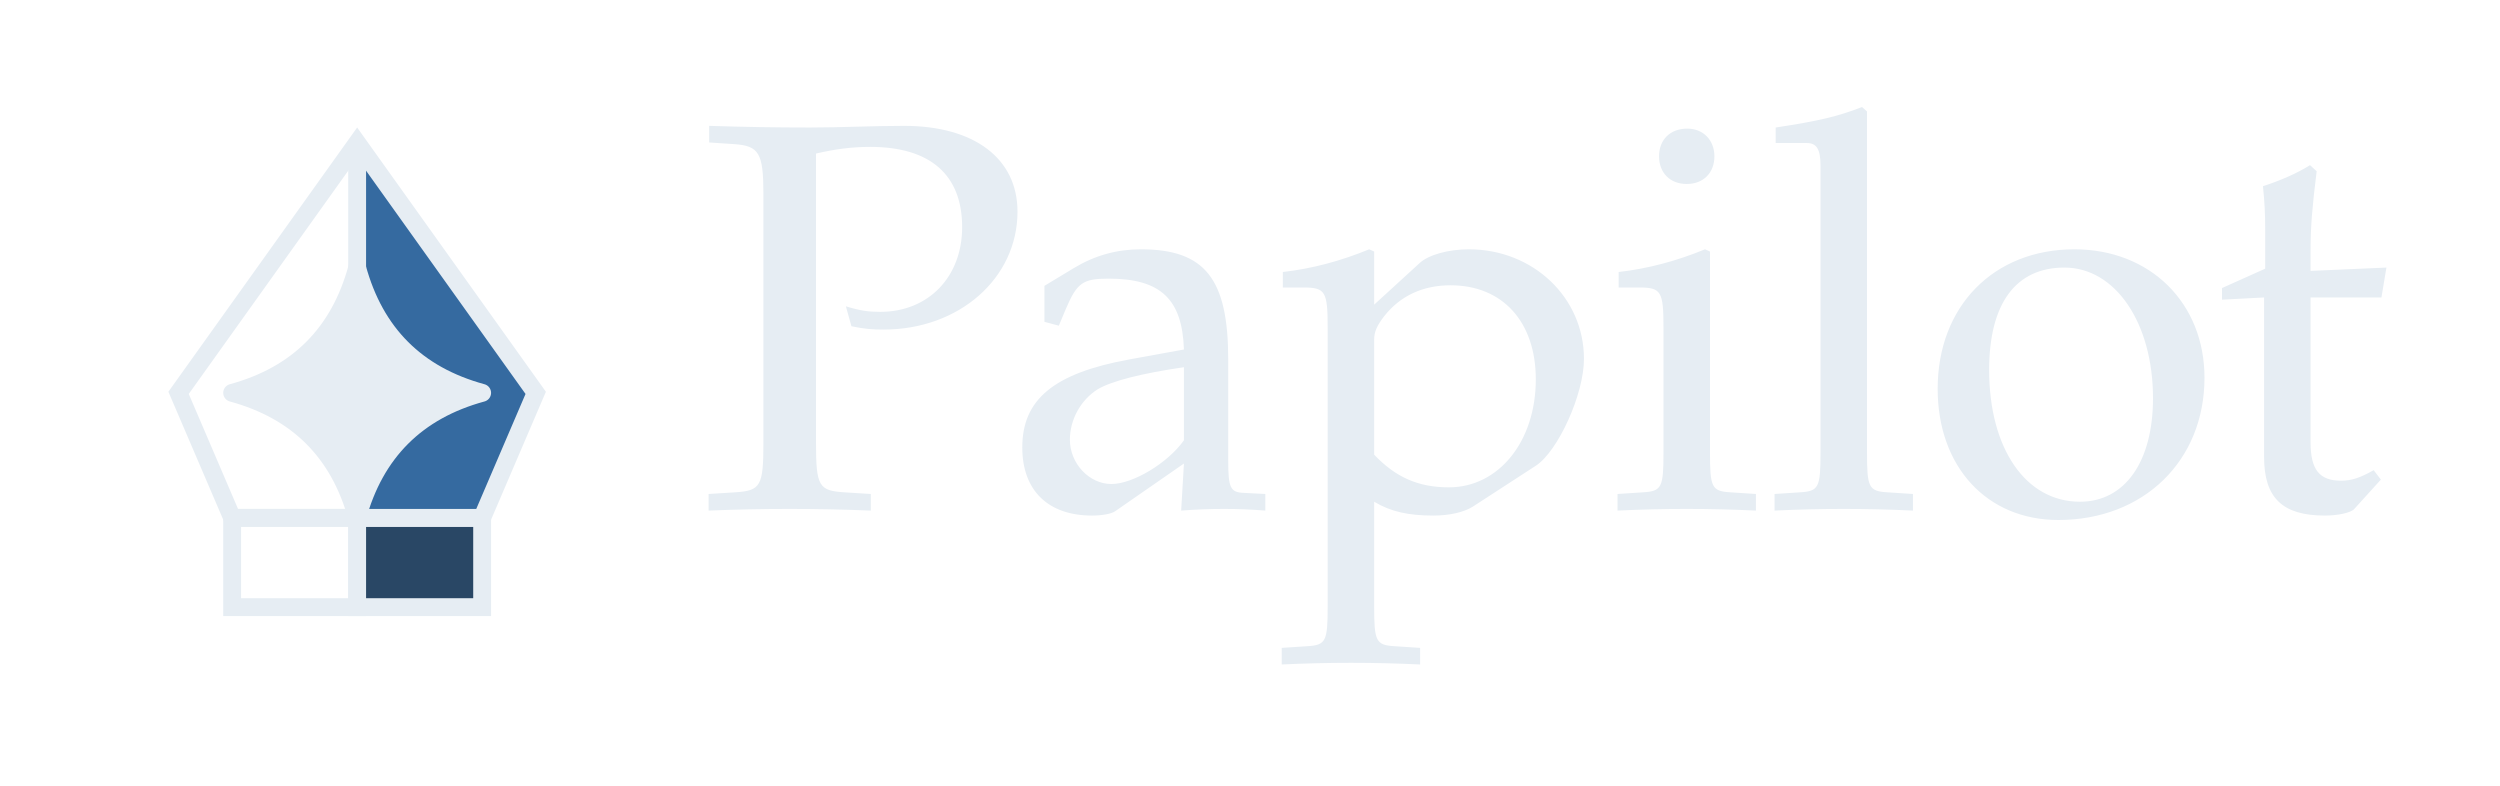
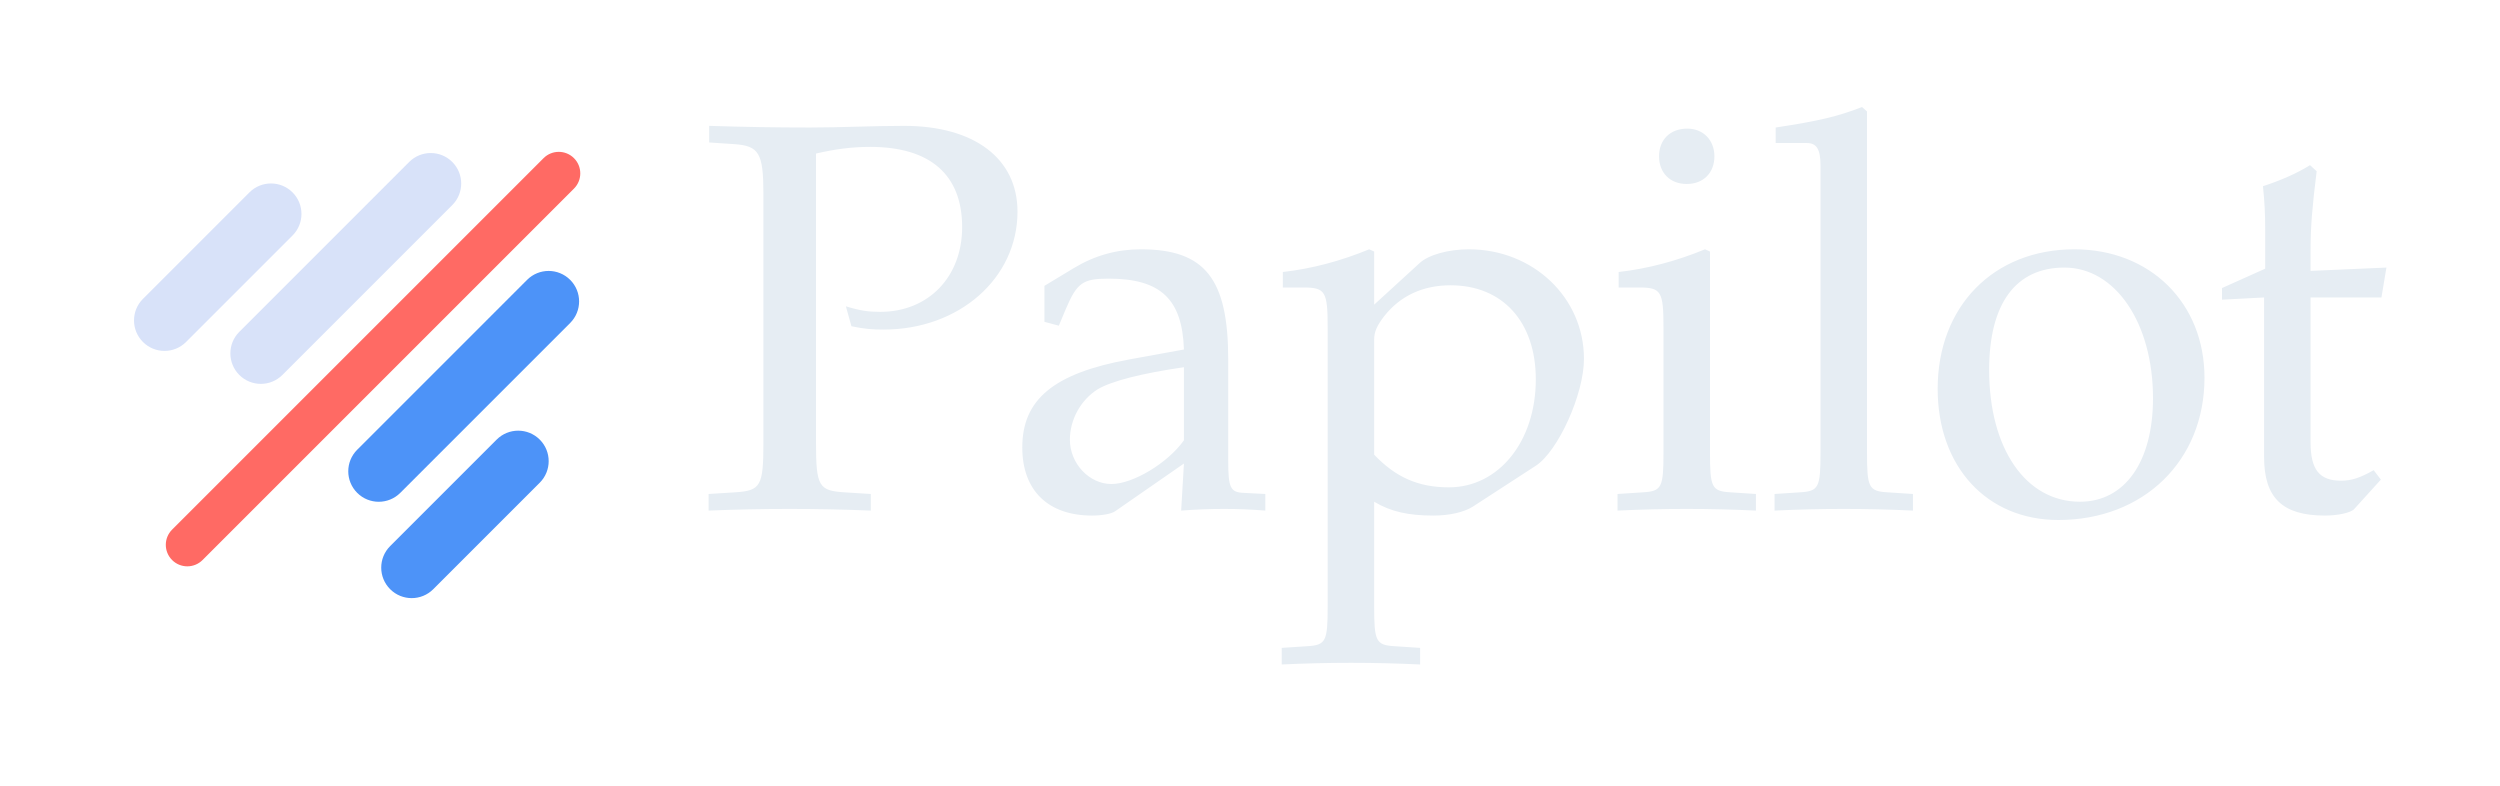
<svg xmlns="http://www.w3.org/2000/svg" width="280" height="88" viewBox="0 0 280 88" fill="none" role="img" aria-labelledby="title">
  <g transform="translate(8 10)">
-     <rect x="18" y="48" width="14" height="10" stroke="#E6EDF3" stroke-width="2" />
-     <rect x="32" y="48" width="14" height="10" fill="#294765" stroke="#E6EDF3" stroke-width="2" />
-     <path d="M32 6L52 34L46 48H32V6Z" fill="#356AA0" />
-     <path d="M32 6L52 34L46 48H18L12 34L32 6Z" stroke="#E6EDF3" stroke-width="2" stroke-linejoin="miter" stroke-miterlimit="2" />
-     <path d="M32 6V20" stroke="#E6EDF3" stroke-width="2" />
-     <path d="M32 20Q35 31 46 34Q35 37 32 48Q29 37 18 34Q29 31 32 20Z" fill="#E6EDF3" stroke="#E6EDF3" stroke-width="2" stroke-linejoin="round" />
+     <g transform="translate(34.2067 29.7933) scale(0.1004) rotate(-45)">
+       <rect x="-174" y="-229" width="236" height="68" rx="34" fill="#D8E2F9" />
+       <rect x="-124" y="-127" width="336" height="68" rx="34" fill="#D8E2F9" />
+       <rect x="-323" y="-24" width="634" height="48" rx="24" fill="#FF6A64" />
+       <rect x="-124" y="59" width="336" height="68" rx="34" fill="#4D93F8" />
+       <rect x="-174" y="161" width="236" height="68" rx="34" fill="#4D93F8" />
+     </g>
  </g>
  <path fill="#E6EDF3" transform="translate(78 57) scale(0.062 -0.062)" d="M580 537C580 633 502 692 375 692C318 692 262 689 205 689C144 689 84 690 23 692V662L68 659C113 656 121 643 121 569V120C121 41 116 33 70 30L22 27V-3C71 -1 119 0 168 0C217 0 266 -1 315 -3V27L267 30C221 33 216 41 216 120V642C251 650 280 654 314 654C422 654 480 604 480 509C480 419 419 356 332 356C311 356 296 358 270 366L280 330C304 325 318 324 338 324C475 324 580 417 580 537ZM1027.647 -3V27L988.647 29C964.647 30 960.647 38 960.647 87V270C960.647 416 918.647 469 802.647 469C759.647 469 719.647 458 681.647 435L628.647 403V338L654.647 331L667.647 362C687.647 409 698.647 416 744.647 416C838.647 416 877.647 379 880.647 288L781.647 270C645.647 245 588.647 198 588.647 111C588.647 33 635.647 -12 714.647 -12C732.647 -12 749.647 -9 756.647 -4L880.647 82L875.647 -3C901.647 -1 927.647 0 953.647 0C978.647 0 1002.647 -1 1027.647 -3ZM880.647 124C851.647 83 788.647 45 749.647 45C709.647 45 674.647 82 674.647 125C674.647 162 694.647 197 724.647 216C749.647 231 804.647 245 880.647 256ZM1603.294 271C1603.294 382 1511.294 469 1395.294 469C1358.294 469 1322.294 459 1306.294 444L1224.294 369V465L1215.294 469C1164.294 448 1112.294 434 1059.294 428V400H1096.294C1136.294 400 1140.294 393 1140.294 327V-176C1140.294 -239 1137.294 -246 1103.294 -248L1057.294 -251V-281C1099.294 -279 1140.294 -278 1182.294 -278C1224.294 -278 1265.294 -279 1307.294 -281V-251L1261.294 -248C1227.294 -246 1224.294 -239 1224.294 -176V13C1254.294 -5 1286.294 -12 1331.294 -12C1360.294 -12 1386.294 -6 1402.294 4L1516.294 78C1556.294 104 1603.294 207 1603.294 271ZM1516.294 234C1516.294 122 1449.294 39 1359.294 39C1304.294 39 1263.294 57 1224.294 98V306C1224.294 320 1229.294 331 1242.294 348C1271.294 385 1312.294 404 1362.294 404C1456.294 404 1516.294 338 1516.294 234ZM1913.941 -3V27L1867.941 30C1833.941 32 1830.941 39 1830.941 102V465L1821.941 469C1770.941 448 1718.941 434 1665.941 428V400H1702.941C1742.941 400 1746.941 393 1746.941 327V102C1746.941 39 1743.941 32 1709.941 30L1663.941 27V-3C1705.941 -1 1746.941 0 1788.941 0C1830.941 0 1871.941 -1 1913.941 -3ZM1838.941 637C1838.941 666 1818.941 687 1789.941 687C1758.941 687 1738.941 667 1738.941 637C1738.941 607 1758.941 587 1788.941 587C1818.941 587 1838.941 607 1838.941 637ZM2197.588 -3V27L2151.588 30C2117.588 32 2114.588 39 2114.588 102V718L2105.588 726C2061.588 709 2028.588 701 1949.588 689V661H2005.588C2023.588 661 2030.588 650 2030.588 620V102C2030.588 39 2027.588 32 1993.588 30L1947.588 27V-3C1989.588 -1 2030.588 0 2072.588 0C2114.588 0 2155.588 -1 2197.588 -3ZM2724.235 237C2724.235 372 2626.235 469 2489.235 469C2343.235 469 2242.235 366 2242.235 217C2242.235 76 2331.235 -20 2460.235 -20C2614.235 -20 2724.235 87 2724.235 237ZM2631.235 200C2631.235 85 2580.235 13 2499.235 13C2401.235 13 2335.235 109 2335.235 251C2335.235 371 2383.235 436 2471.235 436C2563.235 436 2631.235 336 2631.235 200ZM3052.882 436 2915.882 430V468C2915.882 510 2918.882 546 2926.882 610L2914.882 621C2890.882 606 2860.882 593 2829.882 583C2832.882 553 2833.882 534 2833.882 504V434L2755.882 399V378L2831.882 382V94C2831.882 20 2864.882 -12 2941.882 -12C2964.882 -12 2988.882 -7 2994.882 0L3042.882 53L3029.882 70C3004.882 56 2989.882 51 2970.882 51C2931.882 51 2915.882 71 2915.882 120V382H3043.882Z" />
</svg>
